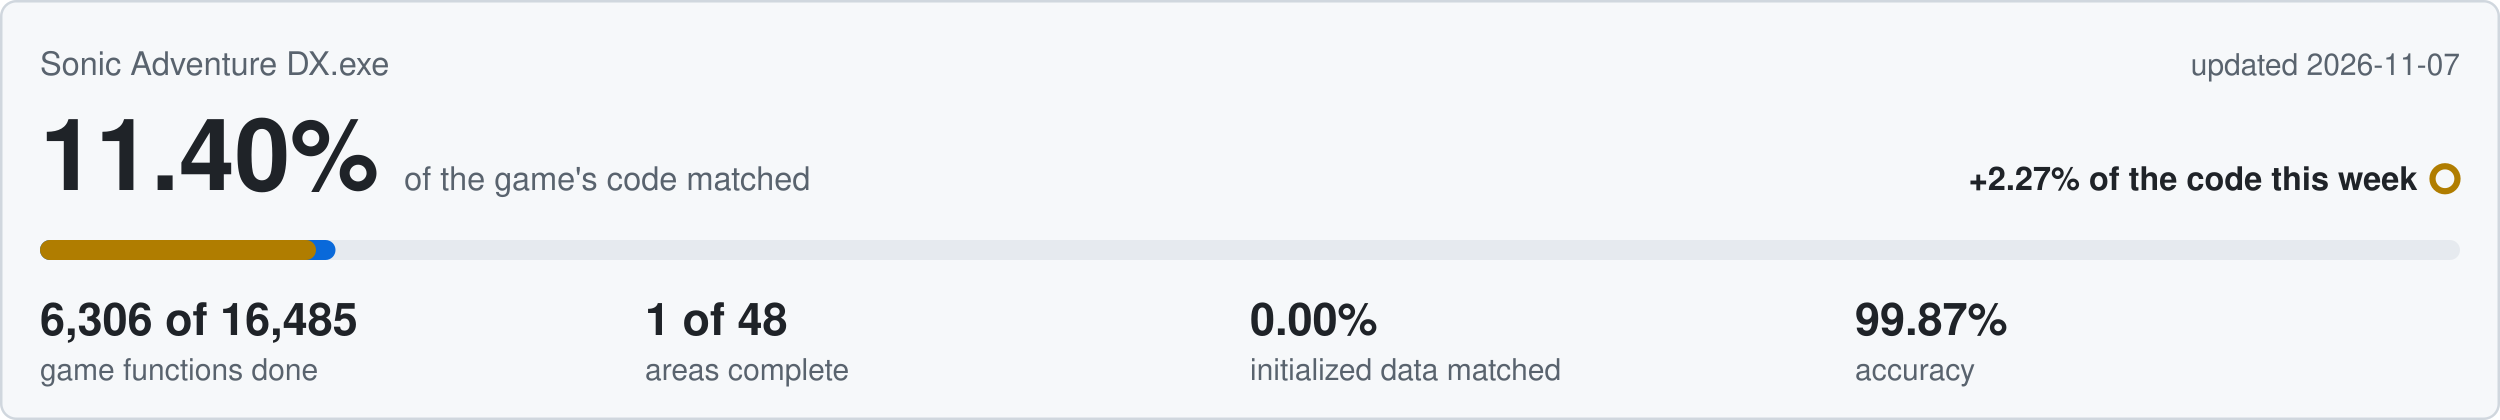
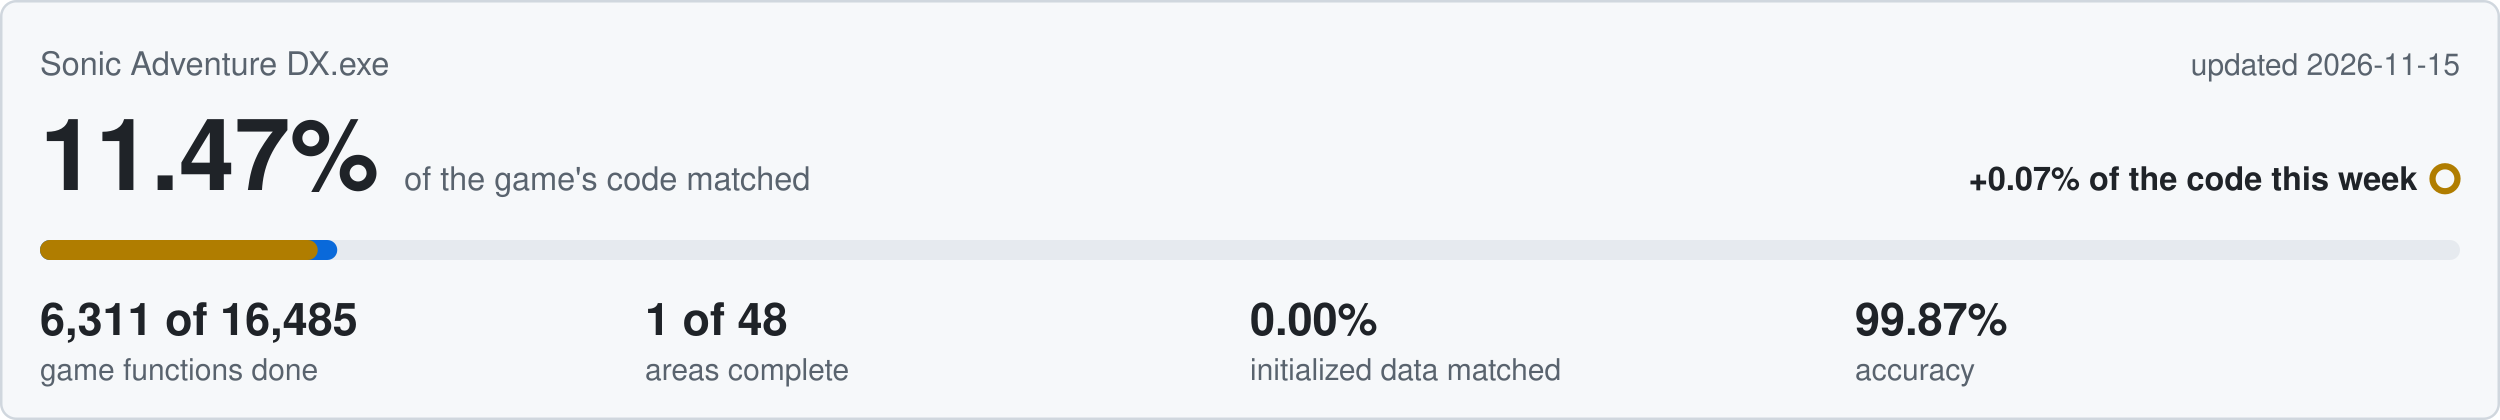
<svg xmlns="http://www.w3.org/2000/svg" viewBox="0 0 1000 168" width="1000" height="168">
  <rect x="0.5" y="0.5" width="999" height="167" rx="6" fill="#f6f8fa" stroke="#d0d7de" />
  <text x="16" y="30" font-family="Segoe UI,Helvetica,Arial,sans-serif" font-size="13" fill="#59636e">Sonic Adventure DX.exe</text>
-   <text x="984" y="30" text-anchor="end" font-family="Segoe UI,Helvetica,Arial,sans-serif" font-size="12" fill="#59636e">updated 2026-11-07</text>
-   <text x="16" y="76" font-family="Segoe UI,Helvetica,Arial,sans-serif" font-size="40" font-weight="600" fill="#1f2328">11.40%<tspan dx="10" font-size="13" font-weight="400" fill="#59636e">of the game's code matched</tspan>
+   <text x="984" y="30" text-anchor="end" font-family="Segoe UI,Helvetica,Arial,sans-serif" font-size="12" fill="#59636e">updated 2026-11-15</text>
+   <text x="16" y="76" font-family="Segoe UI,Helvetica,Arial,sans-serif" font-size="40" font-weight="600" fill="#1f2328">11.47%<tspan dx="10" font-size="13" font-weight="400" fill="#59636e">of the game's code matched</tspan>
  </text>
-   <text x="967" y="76" text-anchor="end" font-family="Segoe UI,Helvetica,Arial,sans-serif" font-size="13" font-weight="600" fill="#1f2328">+2.27% of the code this week</text>
+   <text x="967" y="76" text-anchor="end" font-family="Segoe UI,Helvetica,Arial,sans-serif" font-size="13" font-weight="600" fill="#1f2328">+0.07% of the code this week</text>
  <circle cx="978" cy="71.5" r="5" fill="none" stroke="#b07d00" stroke-width="2.5" />
  <rect x="16" y="96" width="968" height="8" rx="4" fill="#e6eaef" />
-   <rect x="16" y="96" width="118.2" height="8" rx="4" fill="#0969da" />
-   <rect x="16" y="96" width="110.4" height="8" rx="4" fill="#b07d00" />
-   <text x="16" y="134" font-family="Segoe UI,Helvetica,Arial,sans-serif" font-size="18" font-weight="600" fill="#1f2328">6,306 of 16,485</text>
+   <rect x="16" y="96" width="118.9" height="8" rx="4" fill="#0969da" />
+   <rect x="16" y="96" width="111.1" height="8" rx="4" fill="#b07d00" />
+   <text x="16" y="134" font-family="Segoe UI,Helvetica,Arial,sans-serif" font-size="18" font-weight="600" fill="#1f2328">6,311 of 16,485</text>
  <text x="16" y="152" font-family="Segoe UI,Helvetica,Arial,sans-serif" font-size="12" fill="#59636e">game functions done</text>
  <text x="258" y="134" font-family="Segoe UI,Helvetica,Arial,sans-serif" font-size="18" font-weight="600" fill="#1f2328">1 of 48</text>
  <text x="258" y="152" font-family="Segoe UI,Helvetica,Arial,sans-serif" font-size="12" fill="#59636e">areas complete</text>
  <text x="500" y="134" font-family="Segoe UI,Helvetica,Arial,sans-serif" font-size="18" font-weight="600" fill="#1f2328">0.00%</text>
  <text x="500" y="152" font-family="Segoe UI,Helvetica,Arial,sans-serif" font-size="12" fill="#59636e">initialized data matched</text>
  <text x="742" y="134" font-family="Segoe UI,Helvetica,Arial,sans-serif" font-size="18" font-weight="600" fill="#1f2328">99.87%</text>
  <text x="742" y="152" font-family="Segoe UI,Helvetica,Arial,sans-serif" font-size="12" fill="#59636e">accuracy</text>
</svg>
